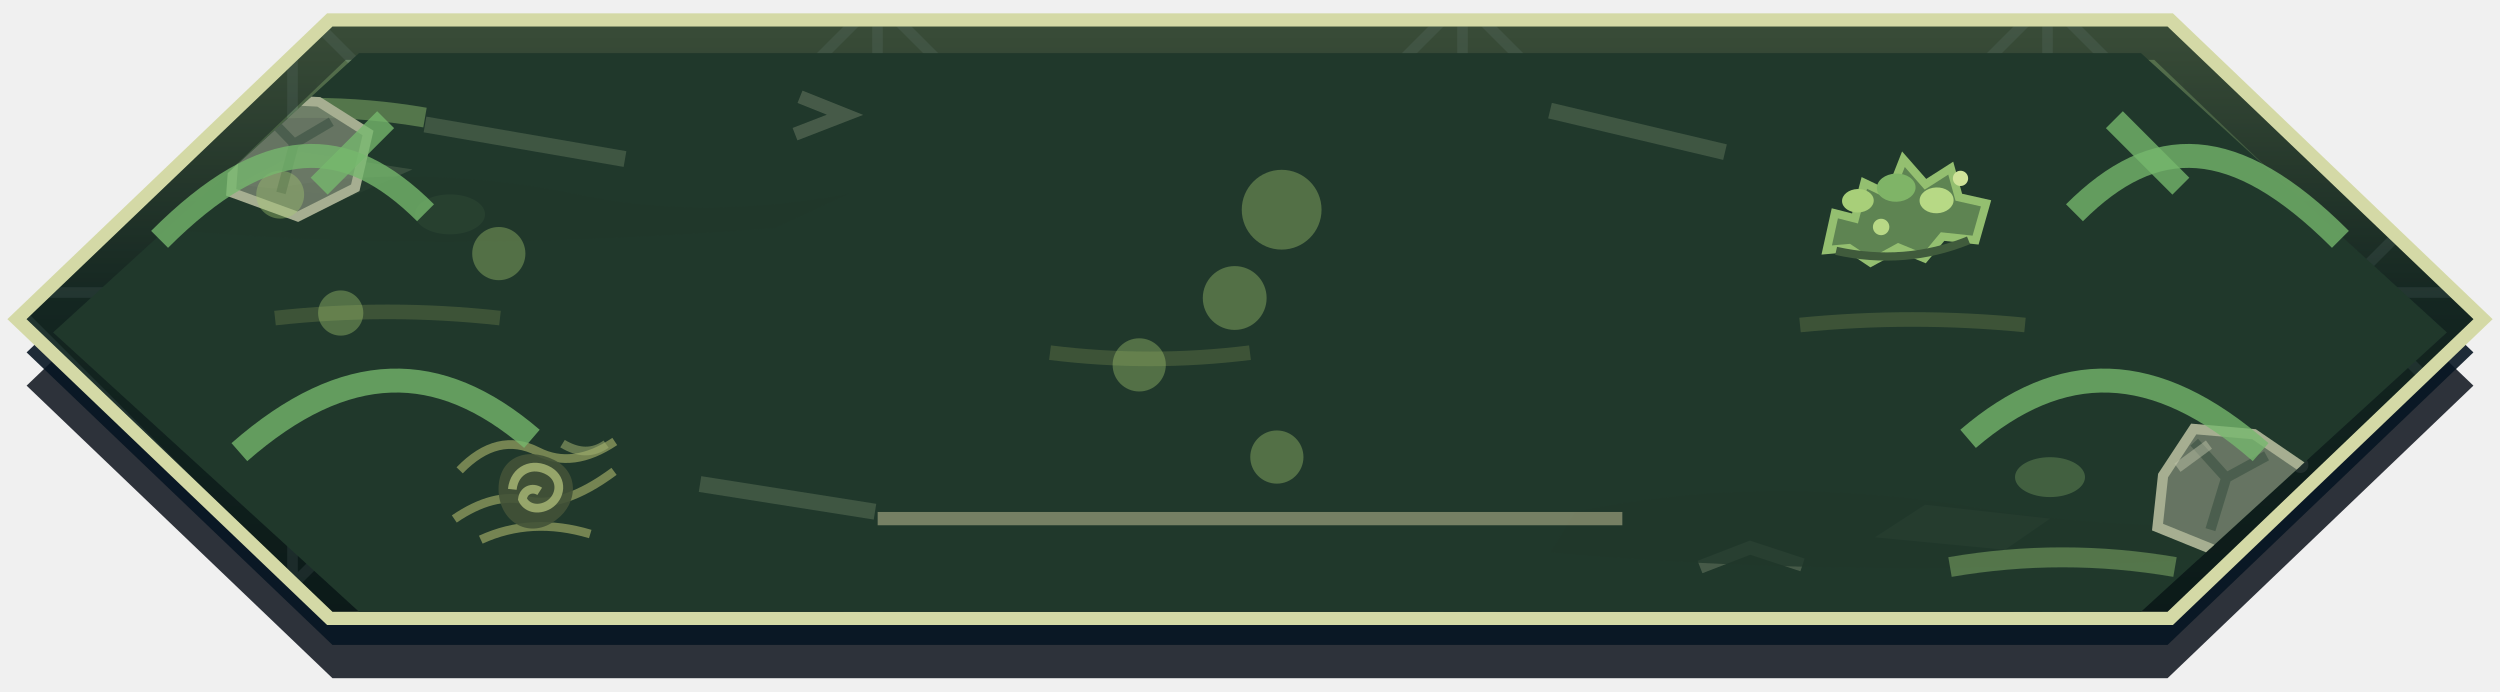
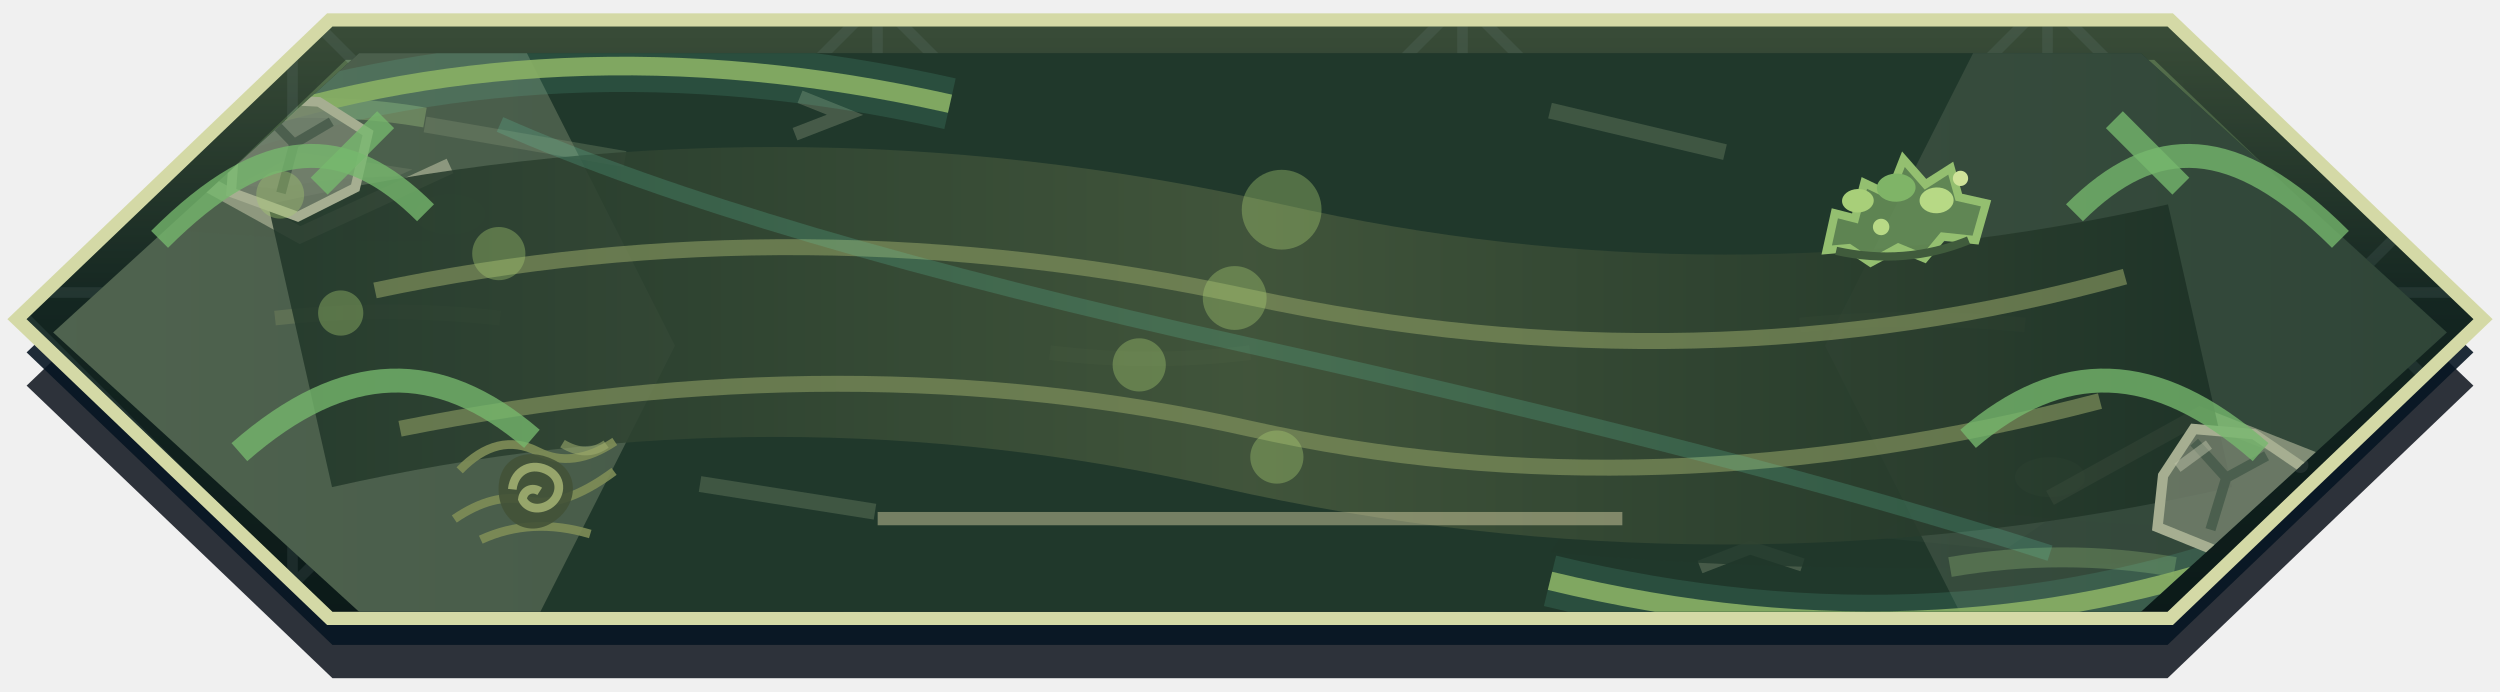
<svg xmlns="http://www.w3.org/2000/svg" width="376" height="104" viewBox="0 0 188 52" role="img" aria-label="M7 secondary-hex-button normal" data-style="m11-enchanted-forest@0.1.0" data-geometry-shape="wide-hexagon" data-corner-radius="2" data-end-cap-depth="23">
  <defs>
    <linearGradient id="m11-secondary-hex-button-188x52-normal-plate" x1="0" y1="0" x2="0" y2="1">
      <stop offset="0" stop-color="#5C7650" />
      <stop offset=".48" stop-color="#20382B" />
      <stop offset="1" stop-color="#13251E" />
    </linearGradient>
    <linearGradient id="m11-secondary-hex-button-188x52-normal-primary" x1="0" y1="0" x2="0" y2="1">
      <stop offset="0" stop-color="#F1E8C8" />
      <stop offset=".45" stop-color="#66D9B2" />
      <stop offset="1" stop-color="#2A856F" />
    </linearGradient>
    <linearGradient id="m11-secondary-hex-button-188x52-normal-energy" x1="0" y1="0" x2="1" y2="0">
      <stop offset="0" stop-color="#B8E0A5" stop-opacity="0" />
      <stop offset=".5" stop-color="#B8E0A5" stop-opacity=".86" />
      <stop offset="1" stop-color="#B8E0A5" stop-opacity="0" />
    </linearGradient>
    <pattern id="m11-secondary-hex-button-188x52-normal-grain" width="28" height="28" patternUnits="userSpaceOnUse">
      <circle cx="5" cy="7" r=".6" fill="#FFFFFF" fill-opacity=".12" />
      <circle cx="20" cy="15" r=".45" fill="#061321" fill-opacity=".2" />
    </pattern>
    <pattern id="m11-secondary-hex-button-188x52-normal-plate-pattern" width="44" height="44" patternUnits="userSpaceOnUse">
      <path d="M0 22H44M22 0V44M0 22L22 0 44 22 22 44Z" fill="none" stroke="#D8FBFF" stroke-opacity=".12" stroke-width=".8" />
    </pattern>
    <mask id="m11-secondary-hex-button-188x52-normal-mask">
      <path d="M25 2H163L186 24L163 46H25L2 24Z" fill="white" />
    </mask>
  </defs>
  <g opacity="1">
    <g id="m11-secondary-hex-button-188x52-normal-outer-shadow" data-layer="outer-shadow" transform="translate(0 5)">
      <path d="M25 2H163L186 24L163 46H25L2 24Z" fill="#020812" opacity=".82" />
    </g>
    <g id="m11-secondary-hex-button-188x52-normal-connected-depth" data-layer="connected-depth" transform="translate(0 2.5)">
      <path d="M25 2H163L186 24L163 46H25L2 24Z" fill="#071522" opacity=".9" />
    </g>
    <g id="m11-secondary-hex-button-188x52-normal-outer-frame" data-layer="outer-frame">
      <path d="M25 2H163L186 24L163 46H25L2 24Z" fill="#071421" stroke="#D4D9A6" stroke-width="2" stroke-linejoin="miter" />
    </g>
    <g id="m11-secondary-hex-button-188x52-normal-inner-plate-fill" data-layer="inner-plate-fill">
      <path d="M25 2H163L186 24L163 46H25L2 24Z" fill="url(#m11-secondary-hex-button-188x52-normal-plate)" />
    </g>
    <g id="m11-secondary-hex-button-188x52-normal-surface-grain" data-layer="surface-grain" data-material-source="m8-ice-grain" mask="url(#m11-secondary-hex-button-188x52-normal-mask)">
      <rect width="188" height="52" fill="url(#m11-secondary-hex-button-188x52-normal-grain)" />
    </g>
    <g id="m11-secondary-hex-button-188x52-normal-surface-pattern" data-layer="surface-pattern" data-material-source="m8-crystal-facet-pattern" mask="url(#m11-secondary-hex-button-188x52-normal-mask)">
      <rect width="188" height="52" fill="url(#m11-secondary-hex-button-188x52-normal-plate-pattern)" />
    </g>
    <g id="m11-secondary-hex-button-188x52-normal-side-bevel-shade" data-layer="side-bevel-shade" mask="url(#m11-secondary-hex-button-188x52-normal-mask)">
      <path d="M25 2H163L186 24L163 46H25L2 24Z" fill="none" stroke="#020812" stroke-opacity=".38" stroke-width="5" />
    </g>
    <g id="m11-secondary-hex-button-188x52-normal-top-bevel-highlight" data-layer="top-bevel-highlight" mask="url(#m11-secondary-hex-button-188x52-normal-mask)">
      <path d="M33 8H155" stroke="#FFFFFF" stroke-opacity=".55" stroke-width="3" stroke-linecap="square" />
    </g>
    <g id="m11-secondary-hex-button-188x52-normal-cold-edge-accent" data-layer="cold-edge-accent" data-material-source="m8-cold-edge-accent" mask="url(#m11-secondary-hex-button-188x52-normal-mask)">
      <rect x="23" y="6" width="142" height="8" fill="url(#m11-secondary-hex-button-188x52-normal-energy)" />
    </g>
    <g id="m11-secondary-hex-button-188x52-normal-ornament-decal" data-layer="ornament-decal" data-material-source="m7-ornament-marks" mask="url(#m11-secondary-hex-button-188x52-normal-mask)">
      <path d="M31 39h16M141 39h16" stroke="#E6FCFF" stroke-opacity=".5" stroke-width="2" />
    </g>
    <g id="m11-secondary-hex-button-material-stack" data-layer="forest-material-stack" data-material-families="weathered-stone,dark-wood,moss-lichen">
      <path d="M27 4H161L184 25L161 46H27L4 25Z" fill="#20382B" />
    </g>
    <g id="m11-secondary-hex-button-material-detail" data-layer="forest-material-detail" data-material-channels="stone-chips,wood-grain,moss-mask" data-detail-scale="component">
      <path d="M31.96 9.36l15.04 2.6M116.56 8.32l13.16 3.12M52.64 36.4l13.16 2.08" stroke="#6B8063" stroke-width="1.2" stroke-opacity=".72" />
    </g>
    <g id="m11-secondary-hex-button-material-face-depth" data-layer="forest-material-face-depth" data-material-source="shared-face-geometry">
      <clipPath id="m11-secondary-hex-button-face-clip">
        <path d="M27 4H161L184 25L161 46H27L4 25Z" />
      </clipPath>
      <g clip-path="url(#m11-secondary-hex-button-face-clip)">
        <g data-layer="forest-weathered-stone">
          <path d="M22.56 11.44l8.46 1.3 -4.7 2.08 -8.46 -0.936ZM144.76 37.96l9.4 1.04 -3.384 2.34 -9.776 -0.936Z" fill="#7C8D70" fill-opacity=".45" />
          <path d="M60.16 7.28l3.384 1.352 -3.76 1.456M127.84 42.64l3.76 -1.456 3.948 1.3" fill="none" stroke="#9BA687" stroke-width="1" stroke-opacity=".55" />
        </g>
        <g data-layer="forest-dark-wood-grain">
          <path d="M20.68 23.92q8.46 -0.936 16.92 0M78.96 26.52q7.52 0.936 15.04 0M135.36 24.44q8.46 -0.832 16.92 0" fill="none" stroke="#72854C" stroke-width="1.1" stroke-opacity=".62" />
        </g>
        <g data-layer="forest-moss-growth-mask" fill="#9BCB78" fill-opacity=".48">
          <ellipse cx="33.84" cy="16.12" rx="2.632" ry="1.5" />
          <ellipse cx="154.16" cy="35.88" rx="2.632" ry="1.5" />
        </g>
      </g>
    </g>
    <g id="m11-secondary-hex-button-material-restraint" data-layer="forest-material-restraint" data-restraint="edge-anchored-low-opacity">
      <clipPath id="m11-secondary-hex-button-restraint-clip">
        <path d="M27 4H161L184 25L161 46H27L4 25Z" />
      </clipPath>
      <g clip-path="url(#m11-secondary-hex-button-restraint-clip)">
        <path d="M0 0H188V52H0Z" fill="#20382B" fill-opacity=".42" />
        <g data-layer="forest-moss-edge-anchor" fill="#20382B" fill-opacity=".78">
          <path d="M18.8 14.56q11.28 -2.6 24.44 0q9.4 2.08 20.68 -.01l-5.64 2.6q-26.32 2.08 -47 -.02Z" />
          <path d="M118.44 38.48q15.04 -3.12 31.96 -.01q15.04 2.08 26.32 -.03l-3.76 3.12q-30.08 2.34 -56.4 -.01Z" />
        </g>
        <path d="M15.04 8.84q8.46 -1.456 16.92 0M146.64 42.64q8.46 -1.456 16.92 0" fill="none" stroke="#9BCB78" stroke-width="1.5" stroke-opacity=".42" />
      </g>
    </g>
+     <g id="m11-secondary-hex-button-integrated-material-regions" data-layer="forest-integrated-material-regions" data-integration="edge-anchored-connected" data-variation-seed="51731">
+       <defs>
+         <linearGradient id="m11-secondary-hex-button-stone-depth" x2="1">
+           <stop stop-color="#9BA687" stop-opacity=".68" />
+           <stop offset="1" stop-color="#425548" stop-opacity=".72" />
+         </linearGradient>
+         <linearGradient id="m11-secondary-hex-button-wood-depth" x2="1">
+           <stop stop-color="#22372A" />
+           <stop offset=".5" stop-color="#45583D" />
+           <stop offset="1" stop-color="#1C3025" />
+         </linearGradient>
+       </defs>
+       <clipPath id="m11-secondary-hex-button-integrated-surface-clip">
+         <path d="M27 4H161L184 25L161 46H27L4 25Z" />
+       </clipPath>
+       <g clip-path="url(#m11-secondary-hex-button-integrated-surface-clip)">
+         <g data-layer="forest-stone-surface-region" data-material-family="stone" data-depth-response="faceted-edge-plates">
+           <path d="M0 0H37.6L50.76 26 37.6 52H0ZM188 0H150.4L137.24 26 150.4 52H188Z" fill="url(#m11-secondary-hex-button-stone-depth)" fill-opacity=".58" />
+           <path d="M9.4 10.4l13.16 7.28 11.28-5.2M154.16 37.44l11.28-6.24 13.16 5.2" fill="none" stroke="#C2C7A8" stroke-width="1.2" stroke-opacity=".55" />
+         </g>
+         <g data-layer="forest-wood-surface-region" data-material-family="wood" data-depth-response="recessed-grain-band">
+           <path d="M22.56 26Q58.28 17.911 94 26T165.44 26" fill="none" stroke="url(#m11-secondary-hex-button-wood-depth)" stroke-width="21.8" stroke-opacity=".88" />
+           <path d="M28.2 21.84Q60.16 15.08 94 22.36T159.8 20.8M30.08 32.24Q63.92 25.48 94 32.24T157.92 30.16" fill="none" stroke="#84945F" stroke-width="1.2" stroke-opacity=".66" />
+         </g>
+         <g data-layer="forest-moss-surface-region" data-material-family="moss" data-depth-response="edge-growth-light-catch">
+           <path d="M15.04 10.4Q41.36 1.04 71.44 7.8M116.56 43.68Q146.64 50.96 172.96 40.56" fill="none" stroke="#66D9B2" stroke-width="3.9" stroke-opacity=".14" />
+           <path d="M15.04 10.4Q41.36 1.04 71.44 7.8M116.56 43.68Q146.64 50.96 172.96 40.56" fill="none" stroke="#88AF64" stroke-width="1.4" stroke-opacity=".92" />
+         </g>
+         <g data-layer="forest-living-light-surface-response" data-material-family="living-light" data-light-response="root-linked-local">
+           <path d="M94 26Q56.4 17.68 37.6 9.36M94 26Q131.6 34.32 154.16 41.6" fill="none" stroke="#66D9B2" stroke-width="1.2" stroke-opacity=".2" />
+         </g>
+       </g>
+     </g>
    <g id="m11-secondary-hex-button-authored-material-clusters" data-layer="forest-authored-material-clusters" data-material-families="stone,wood,moss" data-variation-seed="51731" data-cluster-count="4" data-cluster-scale="component" data-placement="component-aware">
      <clipPath id="m11-secondary-hex-button-cluster-clip">
        <path d="M27 4H161L184 25L161 46H27L4 25Z" />
      </clipPath>
      <g clip-path="url(#m11-secondary-hex-button-cluster-clip)">
        <g data-layer="forest-authored-cluster" data-cluster-kind="stone-chip" transform="translate(22.7 11.7) rotate(-4)">
          <g data-layer="forest-stone-chip-cluster" data-material-family="stone" transform="scale(1.037)">
            <path d="M-4.8-1.2l2.2-3.1 4.1.5 3.4 2.5-1.2 3.9-4.3 1.8-4.7-2.1Z" fill="#75816E" fill-opacity=".82" stroke="#A6AE91" stroke-width="0.70" />
            <path d="M-2.6-3.4l2.1 2.5 2.8-1.4M-.5-.9l-1.2 3.5" fill="none" stroke="#495C4C" stroke-width="0.70" stroke-opacity=".9" />
            <path d="M-3.8-1.7l2.2-1.5" stroke="#C0C5A9" stroke-width="0.70" stroke-opacity=".48" />
          </g>
        </g>
        <g data-layer="forest-authored-cluster" data-cluster-kind="wood-knot" transform="translate(40.2 36.3) rotate(-1)">
          <g data-layer="forest-wood-knot-cluster" data-material-family="wood" transform="scale(0.936)">
            <path d="M-6.5 2.8q3.2-2.1 5.8-1.4 2.9.8 7.1-2.2M-6-1.1q3.1-3.1 6.3-1.4 2.8 1.5 6.2-.7M-4.4 4.5q4.1-1.8 8.8-.3" fill="none" stroke="#7F8D57" stroke-width="0.70" stroke-opacity=".9" />
            <path d="M-2.9.7c-.1-2.7 2.2-3.7 4.5-2.5 2 1 1.9 3.5.1 4.8-2.1 1.6-4.5.2-4.6-2.3Z" fill="#435238" fill-opacity=".9" />
            <path d="M-1.8.5c.2-1.6 1.7-2.2 3-1.4 1.1.7.9 2.1-.1 2.7-.9.5-1.8.2-2.1-.5.1-.7.8-1 1.4-.6" fill="none" stroke="#A0AE70" stroke-width="0.70" stroke-opacity=".9" />
            <path d="M2.3-3.1q1.9 1.2 3.5.1" fill="none" stroke="#A0AE70" stroke-width="0.70" stroke-opacity=".55" />
          </g>
        </g>
        <g data-layer="forest-authored-cluster" data-cluster-kind="moss-lichen" transform="translate(143.0 15.6) rotate(-2)">
          <g data-layer="forest-moss-lichen-cluster" data-material-family="moss" transform="scale(0.883)">
            <path d="M-6.5 3.4l.8-3.1 1.7.5.9-3 2.1 1.1 1.3-3 1.8 2.2 2.2-1.3.6 2.5 2.3.6-1 3.1-2.8-.4-1.6 1.8-2.2-1-2.4 1.2-1.8-1.3Z" fill="#668E58" fill-opacity=".88" stroke="#94BF70" stroke-width="0.70" />
            <ellipse cx="-3.7" cy="-.7" rx="1.35" ry="1" fill="#A8CF79" />
            <ellipse cx="-.4" cy="-1.7" rx="1.65" ry="1.2" fill="#7FB467" />
            <ellipse cx="3" cy="-.5" rx="1.45" ry="1.1" fill="#B7D985" />
            <circle cx="5.1" cy="-2.3" r=".65" fill="#D0E39A" />
            <circle cx="-1.8" cy="1.6" r=".7" fill="#B8D986" />
            <path d="M-5.7 3.5q5.8 1.5 11.3-.5" fill="none" stroke="#405B3C" stroke-width="0.70" />
          </g>
        </g>
        <g data-layer="forest-authored-cluster" data-cluster-kind="stone-chip" transform="translate(168.0 36.9) rotate(-2)">
          <g data-layer="forest-stone-chip-cluster" data-material-family="stone" transform="scale(1.103)">
            <path d="M-4.8-1.2l2.2-3.1 4.1.5 3.4 2.5-1.2 3.9-4.3 1.8-4.7-2.1Z" fill="#75816E" fill-opacity=".82" stroke="#A6AE91" stroke-width="0.70" />
            <path d="M-2.6-3.4l2.1 2.5 2.8-1.4M-.5-.9l-1.2 3.5" fill="none" stroke="#495C4C" stroke-width="0.70" stroke-opacity=".9" />
            <path d="M-3.8-1.7l2.2-1.5" stroke="#C0C5A9" stroke-width="0.70" stroke-opacity=".48" />
          </g>
        </g>
      </g>
    </g>
    <g id="m11-secondary-hex-button-moss-variation" data-layer="forest-variation" data-variation-seed="51731" data-variation-baseline="false" fill="#A6CC72" fill-opacity=".38">
      <circle cx="96.38" cy="15.77" r="3.0" />
      <circle cx="92.85" cy="22.41" r="2.4" />
      <circle cx="21.07" cy="14.64" r="1.8" />
      <circle cx="37.51" cy="19.07" r="2.0" />
      <circle cx="85.67" cy="27.44" r="2.0" />
      <circle cx="96.02" cy="34.37" r="2.0" />
      <circle cx="25.62" cy="23.54" r="1.7" />
    </g>
    <g id="m11-secondary-hex-button-leaf-vine-ornament" data-layer="forest-ornament" data-ornament="leaf-vine" data-ornament-count="4" fill="none" stroke="#76B86D" stroke-opacity=".78" stroke-width="1.8">
      <path d="M12 18c8-8 14-8 20-2M176 18c-8-8-14-8-20-2M18 34c8-7 15-7 22-1M170 34c-8-7-15-7-22-1" />
      <path d="M24 14l5-5M164 14l-5-5" />
    </g>
    <g id="m11-secondary-hex-button-parchment-typography" data-layer="forest-typography" data-typography-preset="m11-parchment-sage-action" data-semantic-text="required">
      <path d="M66 39h56" stroke="#EDE3B4" stroke-opacity=".42" />
    </g>
    <g id="m11-enchanted-forest-secondary-hex-button-content" data-layer="content" data-slot="editable-secondary-hex-button-content" data-safe-x="37" data-safe-y="8" data-safe-width="114" data-safe-height="34" />
  </g>
</svg>
